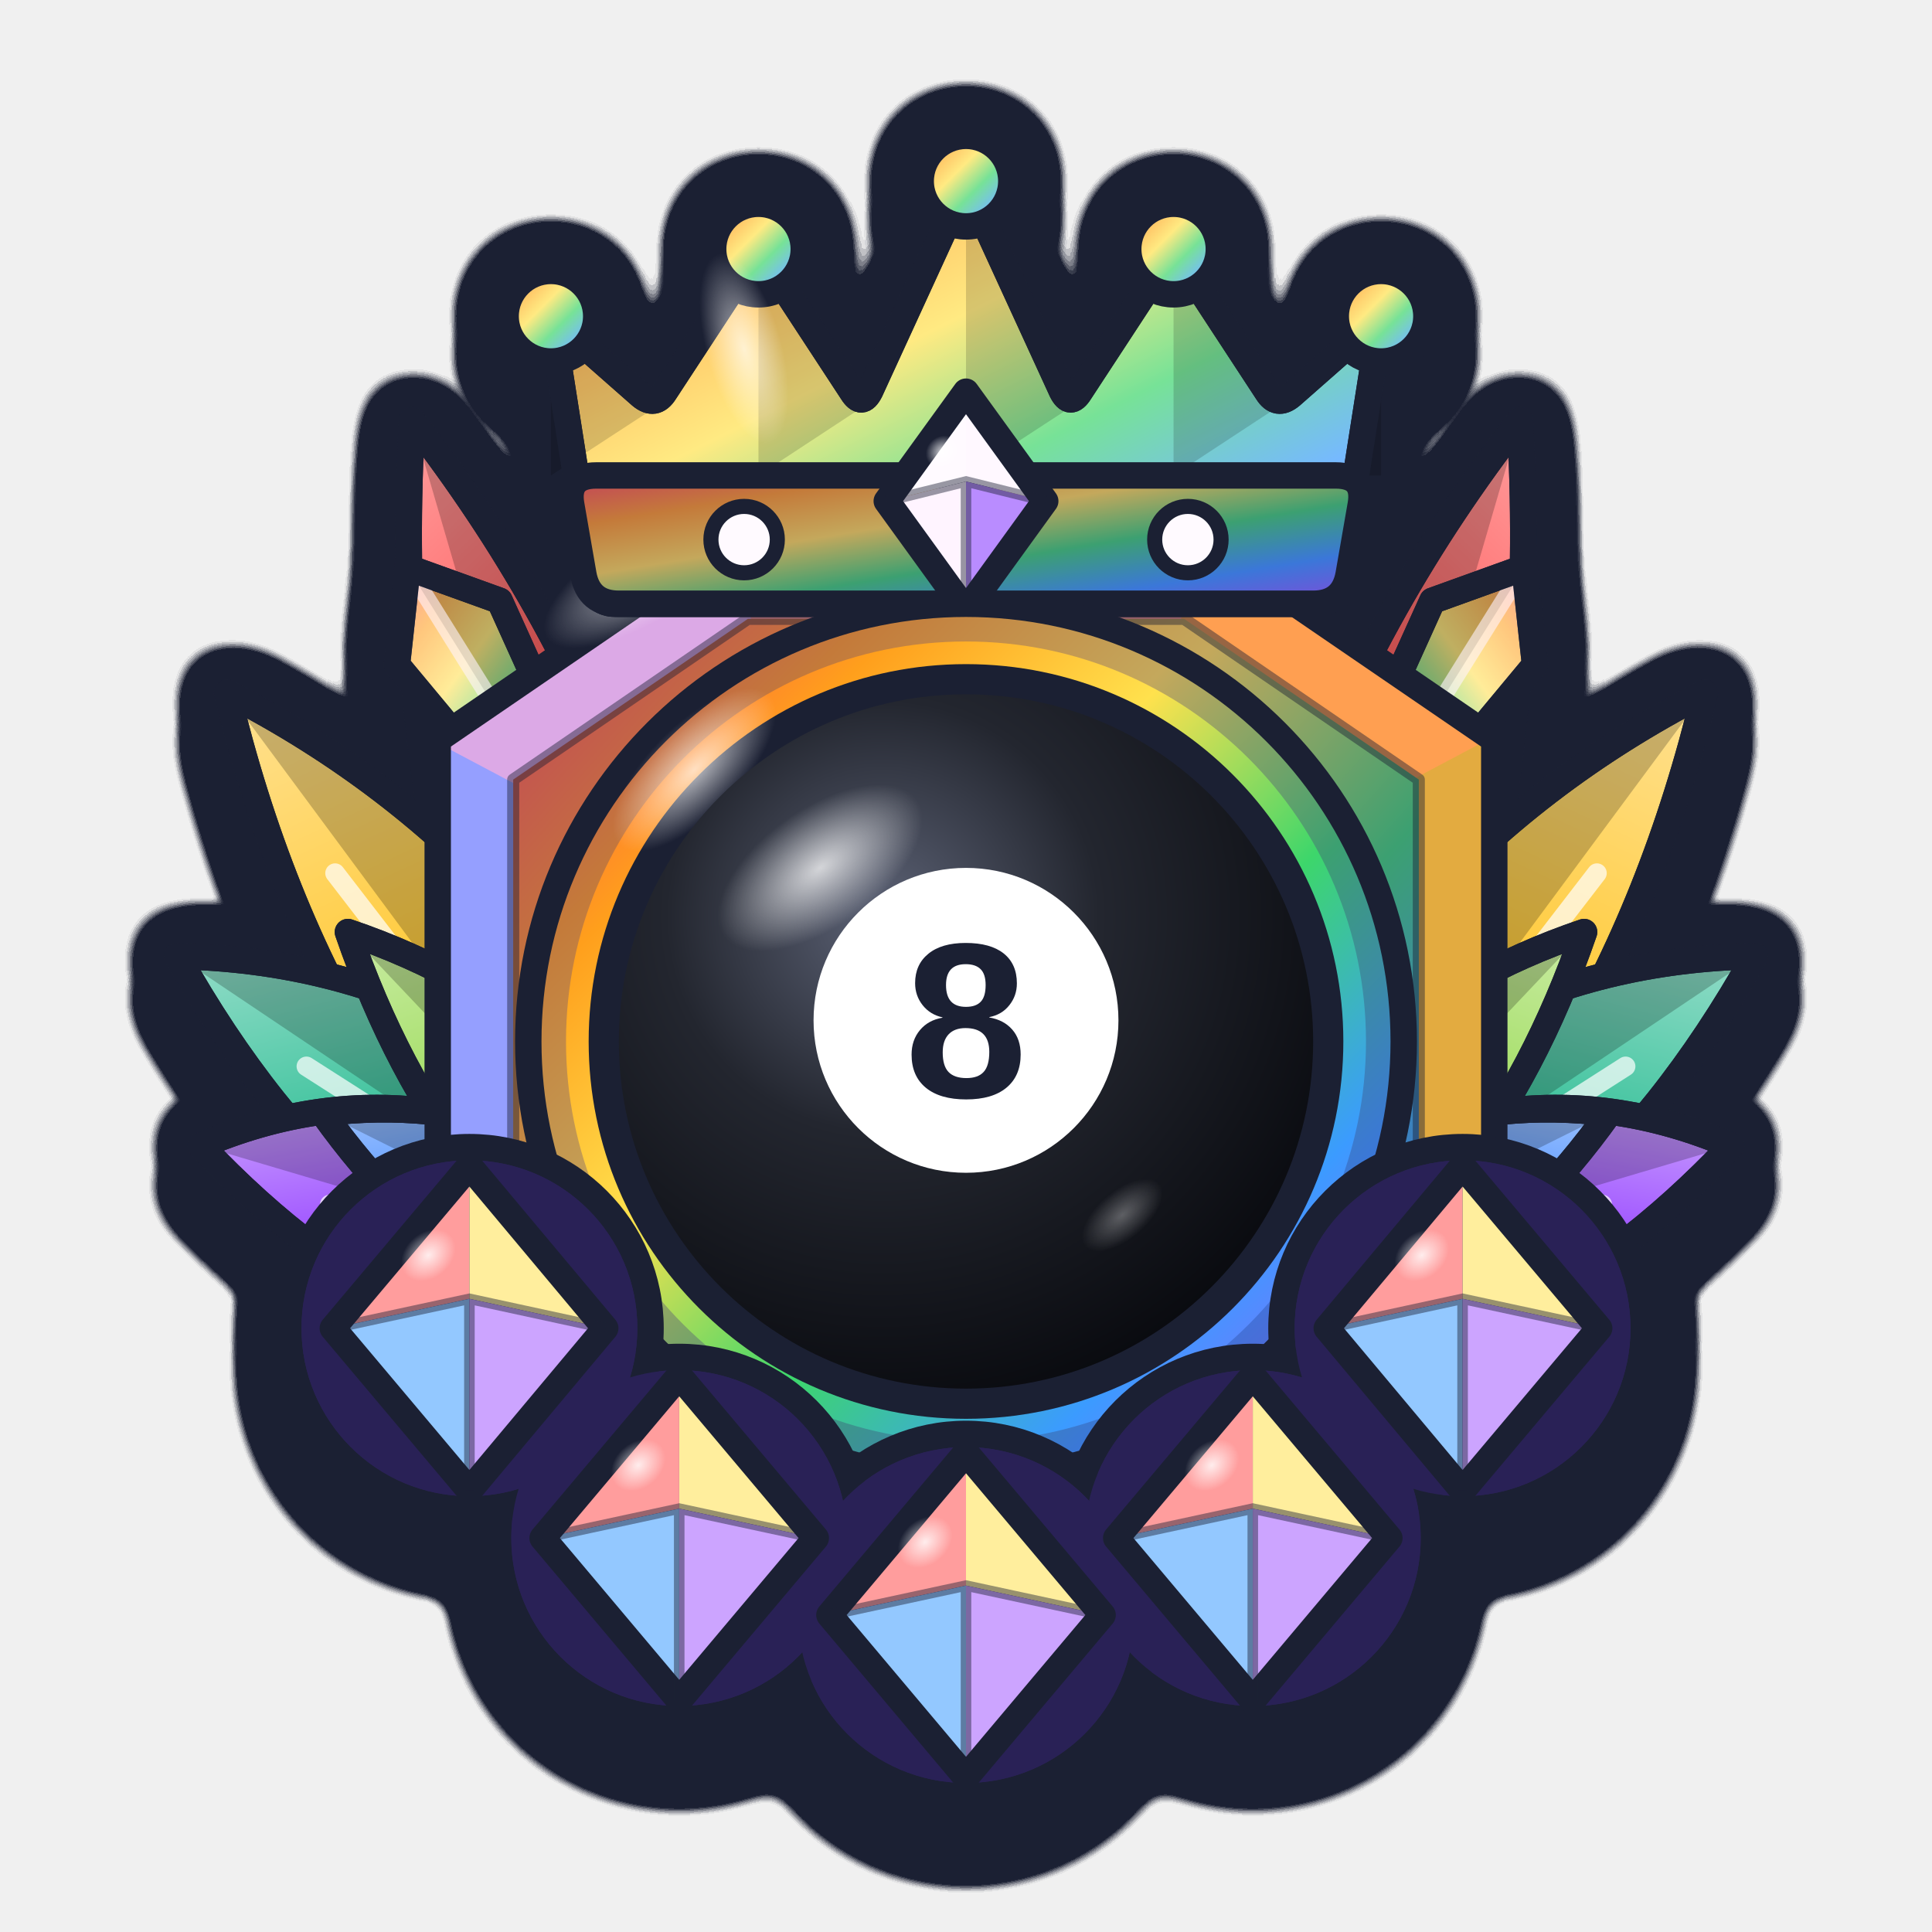
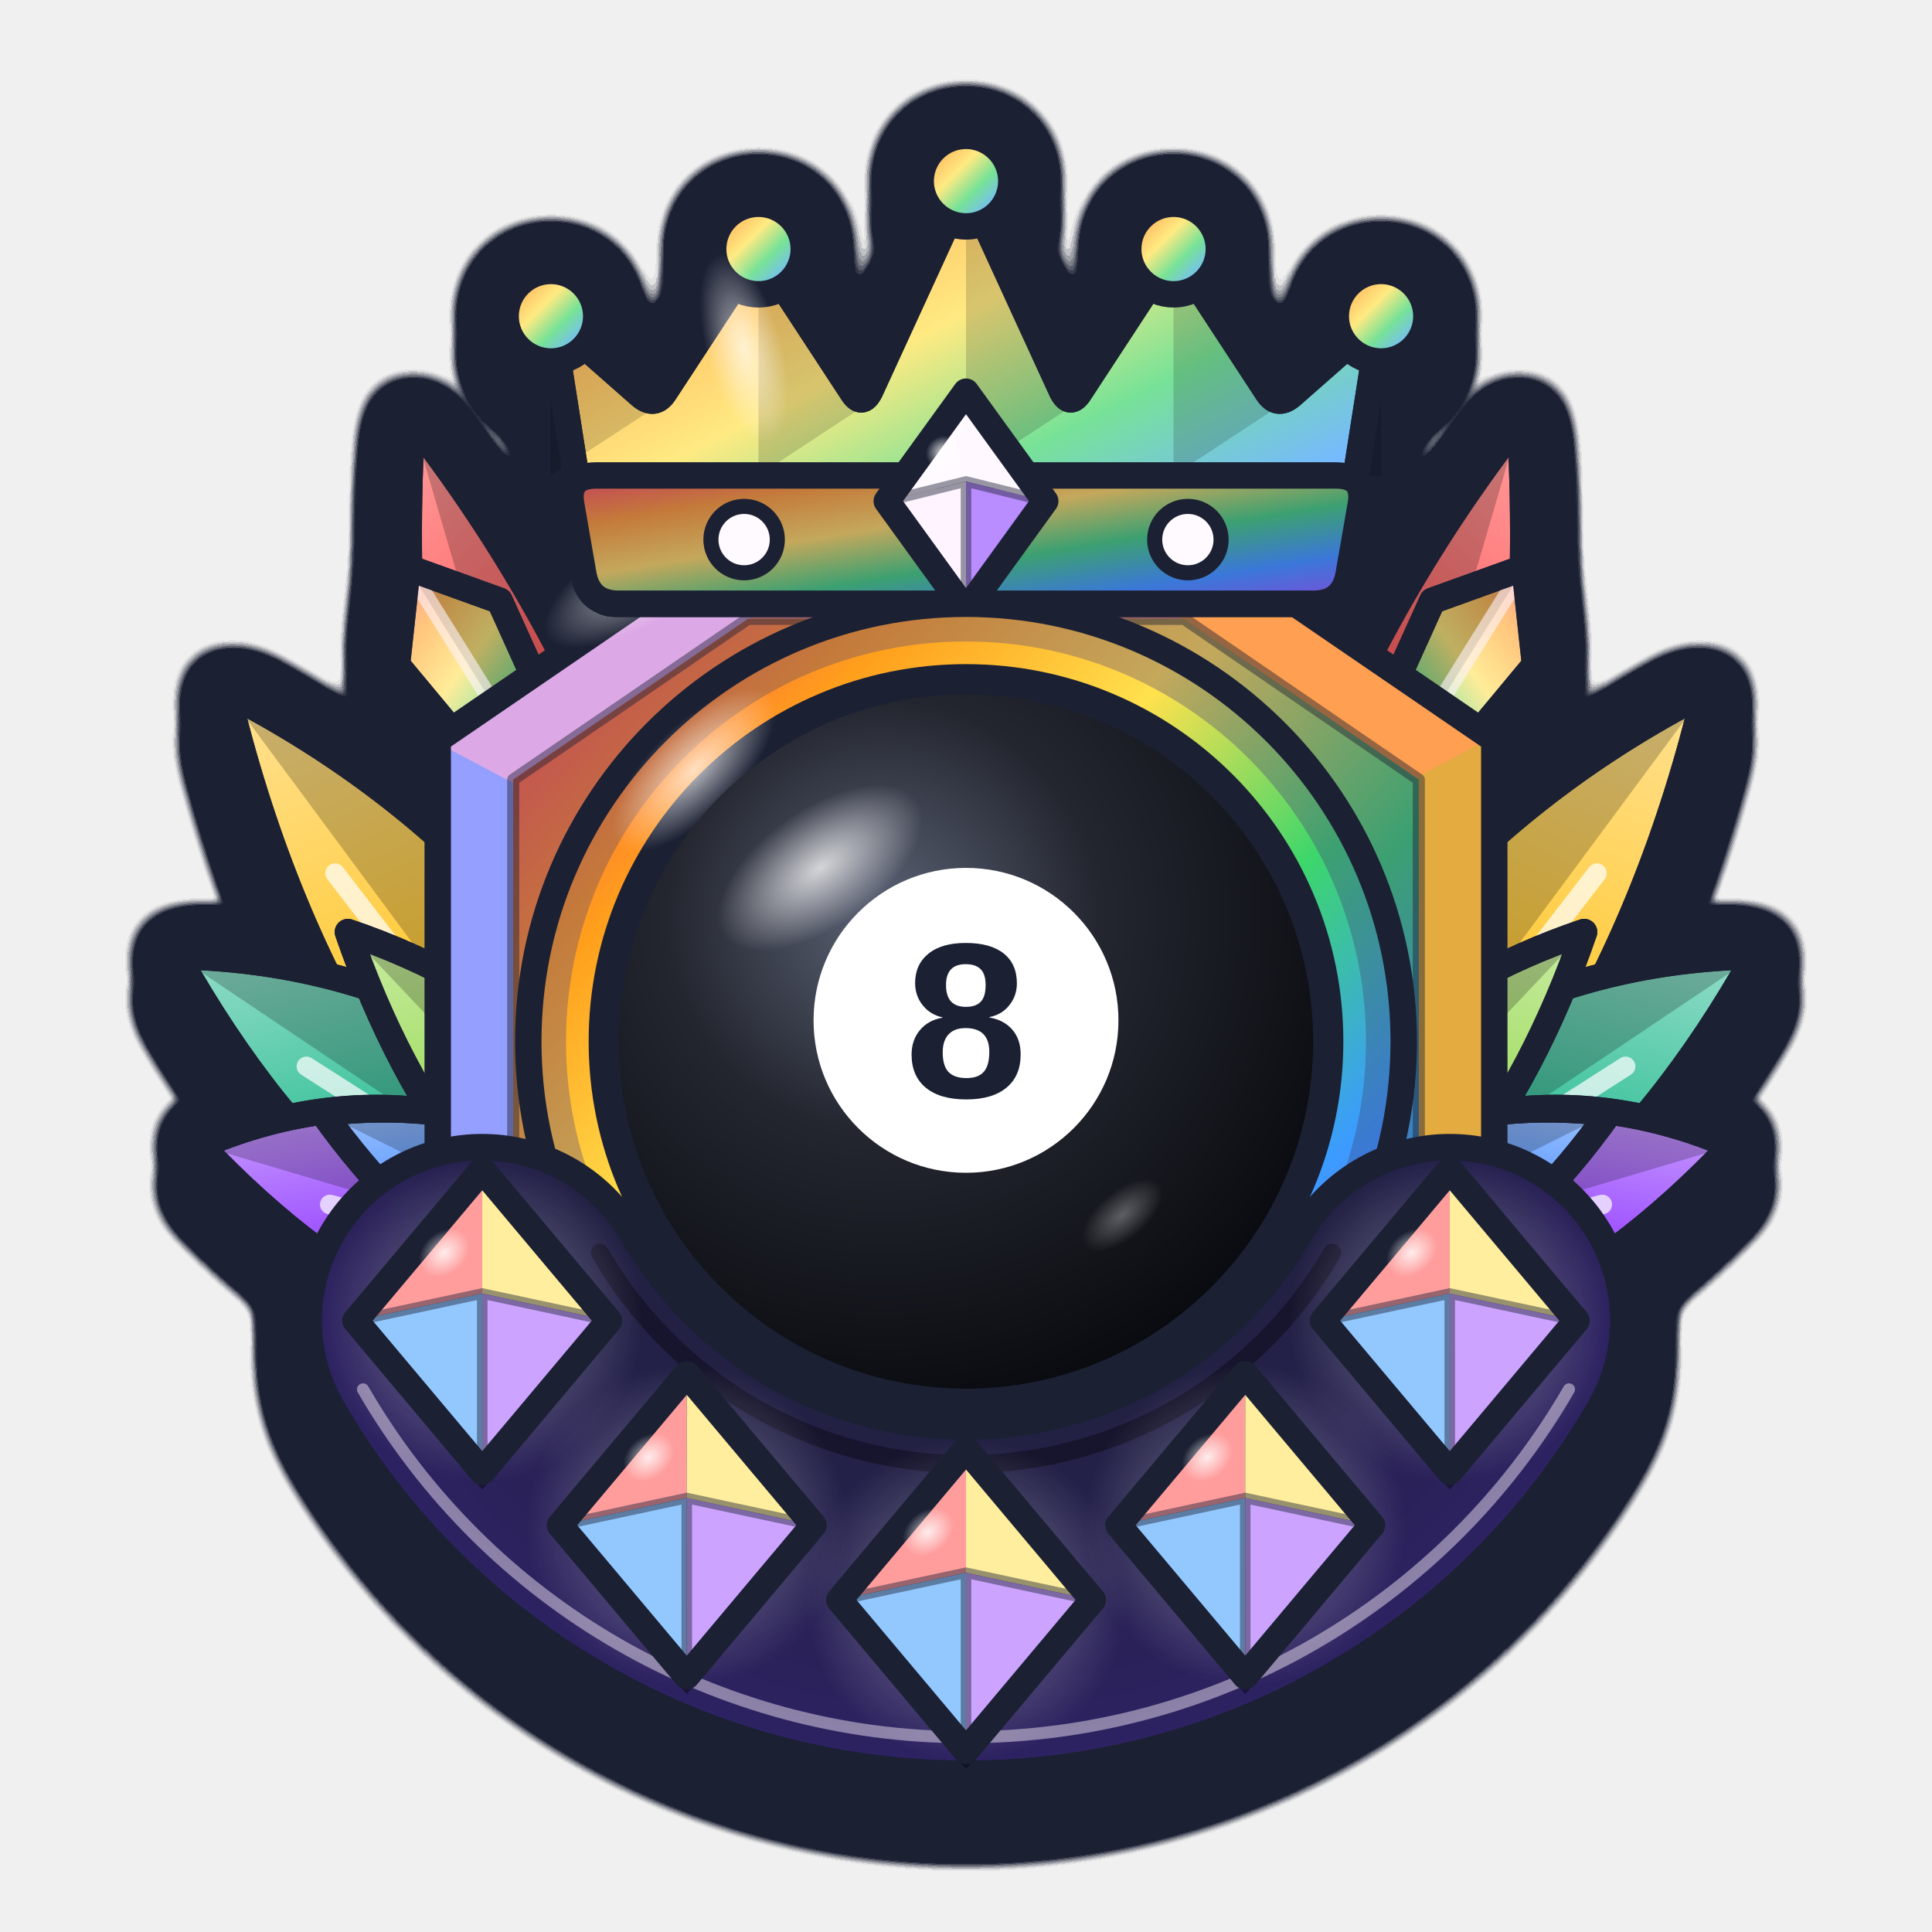
<svg xmlns="http://www.w3.org/2000/svg" width="512" height="512" viewBox="0 0 256 256">
  <defs>
    <linearGradient id="blue" x1="0" y1="0" x2="0.35" y2="1">
      <stop offset="0" stop-color="#9ED3FF" />
      <stop offset="0.45" stop-color="#3B9BFF" />
      <stop offset="1" stop-color="#1F6BD0" />
    </linearGradient>
    <linearGradient id="green" x1="0" y1="0" x2="0.35" y2="1">
      <stop offset="0" stop-color="#A8F5BE" />
      <stop offset="0.45" stop-color="#3DD66B" />
      <stop offset="1" stop-color="#1E9E47" />
    </linearGradient>
    <linearGradient id="red" x1="0" y1="0" x2="0.35" y2="1">
      <stop offset="0" stop-color="#FFA3A3" />
      <stop offset="0.45" stop-color="#FF4D4D" />
      <stop offset="1" stop-color="#C9283A" />
    </linearGradient>
    <linearGradient id="gold" x1="0" y1="0" x2="0.35" y2="1">
      <stop offset="0" stop-color="#FFF1A0" />
      <stop offset="0.45" stop-color="#FFC928" />
      <stop offset="1" stop-color="#DB8E00" />
    </linearGradient>
    <linearGradient id="wood" x1="0" y1="0" x2="0.35" y2="1">
      <stop offset="0" stop-color="#FFD9A0" />
      <stop offset="0.45" stop-color="#E7A35C" />
      <stop offset="1" stop-color="#A8622A" />
    </linearGradient>
    <linearGradient id="darkwood" x1="0" y1="0" x2="0.35" y2="1">
      <stop offset="0" stop-color="#C07A45" />
      <stop offset="0.45" stop-color="#8A4B22" />
      <stop offset="1" stop-color="#5E3014" />
    </linearGradient>
    <linearGradient id="white" x1="0" y1="0" x2="0.35" y2="1">
      <stop offset="0" stop-color="#FFFFFF" />
      <stop offset="0.45" stop-color="#F4F8FF" />
      <stop offset="1" stop-color="#C9D6EA" />
    </linearGradient>
    <linearGradient id="grey" x1="0" y1="0" x2="0.35" y2="1">
      <stop offset="0" stop-color="#E4E9F2" />
      <stop offset="0.45" stop-color="#AEB8C8" />
      <stop offset="1" stop-color="#7B869A" />
    </linearGradient>
    <linearGradient id="steel" x1="0" y1="0" x2="0.35" y2="1">
      <stop offset="0" stop-color="#D8E6F7" />
      <stop offset="0.45" stop-color="#9FB2CC" />
      <stop offset="1" stop-color="#6A7D98" />
    </linearGradient>
    <linearGradient id="cloth" x1="0" y1="0" x2="0.35" y2="1">
      <stop offset="0" stop-color="#6FE08E" />
      <stop offset="0.45" stop-color="#2FA24F" />
      <stop offset="1" stop-color="#1C7A37" />
    </linearGradient>
    <linearGradient id="sad" x1="0" y1="0" x2="0.35" y2="1">
      <stop offset="0" stop-color="#C4D4EE" />
      <stop offset="0.45" stop-color="#8EA3C7" />
      <stop offset="1" stop-color="#5E7299" />
    </linearGradient>
    <linearGradient id="purple" x1="0" y1="0" x2="0.35" y2="1">
      <stop offset="0" stop-color="#D7B8FF" />
      <stop offset="0.45" stop-color="#A259FF" />
      <stop offset="1" stop-color="#6E2FD0" />
    </linearGradient>
    <radialGradient id="shine" cx="0.5" cy="0.5" r="0.5">
      <stop offset="0" stop-color="#FFFFFF" stop-opacity="0.9" />
      <stop offset="1" stop-color="#FFFFFF" stop-opacity="0" />
    </radialGradient>
    <filter id="ink" x="-30%" y="-30%" width="160%" height="160%" color-interpolation-filters="sRGB">
      <feGaussianBlur in="SourceAlpha" stdDeviation="6.92" result="blur" />
      <feComponentTransfer in="blur" result="grown">
        <feFuncA type="linear" slope="7" intercept="-0.35" />
      </feComponentTransfer>
      <feOffset in="grown" dy="6" result="lip" />
      <feMerge result="both">
        <feMergeNode in="lip" />
        <feMergeNode in="grown" />
      </feMerge>
      <feFlood flood-color="#1B2033" />
      <feComposite in2="both" operator="in" result="outline" />
      <feMerge>
        <feMergeNode in="outline" />
        <feMergeNode in="SourceGraphic" />
      </feMerge>
    </filter>
  </defs>
  <defs>
    <filter id="badgeInk" x="-20%" y="-20%" width="140%" height="140%" color-interpolation-filters="sRGB">
      <feGaussianBlur in="SourceAlpha" stdDeviation="3.2" result="blur" />
      <feComponentTransfer in="blur" result="grown">
        <feFuncA type="linear" slope="40" intercept="-0.716" />
      </feComponentTransfer>
      <feOffset in="grown" dy="5" result="lip" />
      <feMerge result="both">
        <feMergeNode in="lip" />
        <feMergeNode in="grown" />
      </feMerge>
      <feFlood flood-color="#1B2033" />
      <feComposite in2="both" operator="in" result="outline" />
      <feMerge>
        <feMergeNode in="outline" />
        <feMergeNode in="SourceGraphic" />
      </feMerge>
    </filter>
  </defs>
  <defs>
    <linearGradient id="m" x1="0" y1="0" x2="1" y2="1">
      <stop offset="0.00" stop-color="#FF4D4D" />
      <stop offset="0.20" stop-color="#FF9F1C" />
      <stop offset="0.40" stop-color="#FFE14D" />
      <stop offset="0.60" stop-color="#3DD66B" />
      <stop offset="0.80" stop-color="#3B9BFF" />
      <stop offset="1.00" stop-color="#A259FF" />
    </linearGradient>
    <linearGradient id="r" x1="0" y1="0" x2="1" y2="1">
      <stop offset="0.00" stop-color="#C4405C" />
      <stop offset="0.20" stop-color="#C47A3A" />
      <stop offset="0.40" stop-color="#C4A85C" />
      <stop offset="0.60" stop-color="#3CA071" />
      <stop offset="0.80" stop-color="#3B77D9" />
      <stop offset="1.00" stop-color="#8349D9" />
    </linearGradient>
    <linearGradient id="w" x1="0" y1="0" x2="1" y2="1">
      <stop offset="0.00" stop-color="#EB4952" />
      <stop offset="0.20" stop-color="#EB9326" />
      <stop offset="0.40" stop-color="#EBCE52" />
      <stop offset="0.60" stop-color="#3DC46D" />
      <stop offset="0.80" stop-color="#3B8FF2" />
      <stop offset="1.00" stop-color="#9854F2" />
    </linearGradient>
    <linearGradient id="c" x1="0" y1="0" x2="1" y2="1">
      <stop offset="0.00" stop-color="#FF8282" />
      <stop offset="0.20" stop-color="#FFBC60" />
      <stop offset="0.40" stop-color="#FFEA82" />
      <stop offset="0.60" stop-color="#77E297" />
      <stop offset="0.80" stop-color="#76B9FF" />
      <stop offset="1.00" stop-color="#BE8BFF" />
    </linearGradient>
    <linearGradient id="h0" x1="0" y1="0" x2="0.35" y2="1">
      <stop offset="0.00" stop-color="#FF9D9D" />
      <stop offset="0.50" stop-color="#FF4D4D" />
      <stop offset="1.00" stop-color="#BA3E5F" />
    </linearGradient>
    <linearGradient id="h1" x1="0" y1="0" x2="0.35" y2="1">
      <stop offset="0.00" stop-color="#FFC287" />
      <stop offset="0.50" stop-color="#FF9124" />
      <stop offset="1.00" stop-color="#BA6A44" />
    </linearGradient>
    <linearGradient id="h2" x1="0" y1="0" x2="0.35" y2="1">
      <stop offset="0.00" stop-color="#FFE294" />
      <stop offset="0.50" stop-color="#FFCB3D" />
      <stop offset="1.00" stop-color="#BA9054" />
    </linearGradient>
    <linearGradient id="h3" x1="0" y1="0" x2="0.35" y2="1">
      <stop offset="0.00" stop-color="#CAECA5" />
      <stop offset="0.50" stop-color="#9EDC5C" />
      <stop offset="1.00" stop-color="#7B9B69" />
    </linearGradient>
    <linearGradient id="h4" x1="0" y1="0" x2="0.35" y2="1">
      <stop offset="0.00" stop-color="#94DDC9" />
      <stop offset="0.50" stop-color="#3CC29C" />
      <stop offset="1.00" stop-color="#3B8A92" />
    </linearGradient>
    <linearGradient id="h5" x1="0" y1="0" x2="0.35" y2="1">
      <stop offset="0.00" stop-color="#9DC2FF" />
      <stop offset="0.50" stop-color="#4C90FF" />
      <stop offset="1.00" stop-color="#466AD3" />
    </linearGradient>
    <linearGradient id="h6" x1="0" y1="0" x2="0.35" y2="1">
      <stop offset="0.00" stop-color="#CCA4FF" />
      <stop offset="0.50" stop-color="#A259FF" />
      <stop offset="1.00" stop-color="#7E46D3" />
    </linearGradient>
    <linearGradient id="s" x1="0" y1="0" x2="0.2" y2="1">
      <stop offset="0.00" stop-color="#FFFFFF" />
      <stop offset="0.50" stop-color="#FFF8FF" />
      <stop offset="1.00" stop-color="#EAD5FF" />
    </linearGradient>
    <linearGradient id="g" x1="0" y1="0" x2="0.35" y2="1">
      <stop offset="0.00" stop-color="#FFF3A6" />
      <stop offset="0.50" stop-color="#FFC928" />
      <stop offset="1.00" stop-color="#C97F00" />
    </linearGradient>
    <linearGradient id="gr" x1="0" y1="0" x2="0.35" y2="1">
      <stop offset="0.00" stop-color="#E7A816" />
      <stop offset="0.60" stop-color="#FFC928" />
      <stop offset="1.00" stop-color="#FFE274" />
    </linearGradient>
    <radialGradient id="ball" cx="0.38" cy="0.32" r="0.78">
      <stop offset="0" stop-color="#5C6275" />
      <stop offset="0.4" stop-color="#23262F" />
      <stop offset="1" stop-color="#06070B" />
    </radialGradient>
  </defs>
  <g filter="url(#badgeInk)">
    <path d="M79.8 173.7 Q50.8 122.0 54.6 55.7 Q91.9 103.7 96.2 166.3 Z" fill="url(#h0)" stroke="#1B2033" stroke-width="3.5" stroke-linejoin="round" />
    <path d="M88.0 170.0 L96.2 166.3 Q91.9 103.7 54.6 55.7 Z" fill="#000000" opacity="0.22" />
    <path d="M82.5 156.9 L61.5 88.8" fill="none" stroke="#FFFFFF" stroke-width="2.6" stroke-linecap="round" stroke-linejoin="round" opacity="0.7" />
    <path d="M79.8 173.7 Q50.8 122.0 54.6 55.7 Q91.9 103.7 96.2 166.3 Z" fill="none" stroke="#1B2033" stroke-width="3.5" stroke-linejoin="round" />
    <path d="M81.7 176.5 Q43.4 147.1 30.1 91.8 Q74.7 114.7 94.3 163.5 Z" fill="url(#h2)" stroke="#1B2033" stroke-width="3.5" stroke-linejoin="round" />
    <path d="M88.0 170.0 L94.3 163.5 Q74.7 114.7 30.1 91.8 Z" fill="#000000" opacity="0.22" />
    <path d="M79.9 161.8 L44.4 115.7" fill="none" stroke="#FFFFFF" stroke-width="2.6" stroke-linecap="round" stroke-linejoin="round" opacity="0.7" />
    <path d="M81.7 176.5 Q43.4 147.1 30.1 91.8 Q74.7 114.7 94.3 163.5 Z" fill="none" stroke="#1B2033" stroke-width="3.5" stroke-linejoin="round" />
    <path d="M84.6 178.3 Q47.3 169.2 23.5 126.7 Q64.2 127.5 91.4 161.7 Z" fill="url(#h4)" stroke="#1B2033" stroke-width="3.5" stroke-linejoin="round" />
    <path d="M88.0 170.0 L91.4 161.7 Q64.2 127.5 23.5 126.7 Z" fill="#000000" opacity="0.22" />
    <path d="M79.7 166.3 L40.6 141.3" fill="none" stroke="#FFFFFF" stroke-width="2.6" stroke-linecap="round" stroke-linejoin="round" opacity="0.7" />
    <path d="M84.6 178.3 Q47.3 169.2 23.5 126.7 Q64.2 127.5 91.4 161.7 Z" fill="none" stroke="#1B2033" stroke-width="3.5" stroke-linejoin="round" />
    <path d="M87.7 179.0 Q56.5 183.4 26.6 151.8 Q58.1 138.4 88.3 161.0 Z" fill="url(#h6)" stroke="#1B2033" stroke-width="3.5" stroke-linejoin="round" />
    <path d="M88.0 170.0 L88.3 161.0 Q58.1 138.4 26.6 151.8 Z" fill="#000000" opacity="0.22" />
    <path d="M80.6 169.4 L43.7 159.6" fill="none" stroke="#FFFFFF" stroke-width="2.6" stroke-linecap="round" stroke-linejoin="round" opacity="0.7" />
    <path d="M87.7 179.0 Q56.5 183.4 26.6 151.8 Q58.1 138.4 88.3 161.0 Z" fill="none" stroke="#1B2033" stroke-width="3.5" stroke-linejoin="round" />
    <path d="M86.3 175.3 Q64.0 146.6 64.7 104.6 Q92.6 130.1 97.7 168.7 Z" fill="url(#h1)" stroke="#1B2033" stroke-width="3.5" stroke-linejoin="round" />
    <path d="M92.0 172.0 L97.7 168.7 Q92.6 130.1 64.7 104.6 Z" fill="#000000" opacity="0.22" />
    <path d="M87.9 164.4 L70.8 124.4" fill="none" stroke="#FFFFFF" stroke-width="2.6" stroke-linecap="round" stroke-linejoin="round" opacity="0.7" />
    <path d="M86.3 175.3 Q64.0 146.6 64.7 104.6 Q92.6 130.1 97.7 168.7 Z" fill="none" stroke="#1B2033" stroke-width="3.5" stroke-linejoin="round" />
    <path d="M87.9 177.2 Q58.9 160.7 46.1 123.5 Q79.2 134.7 96.1 166.8 Z" fill="url(#h3)" stroke="#1B2033" stroke-width="3.5" stroke-linejoin="round" />
    <path d="M92.0 172.0 L96.1 166.8 Q79.2 134.7 46.1 123.5 Z" fill="#000000" opacity="0.22" />
    <path d="M85.9 167.0 L57.9 138.4" fill="none" stroke="#FFFFFF" stroke-width="2.6" stroke-linecap="round" stroke-linejoin="round" opacity="0.7" />
    <path d="M87.9 177.2 Q58.9 160.7 46.1 123.5 Q79.2 134.7 96.1 166.8 Z" fill="none" stroke="#1B2033" stroke-width="3.5" stroke-linejoin="round" />
    <path d="M90.2 178.3 Q62.9 175.6 42.8 147.5 Q72.0 143.9 93.8 165.7 Z" fill="url(#h5)" stroke="#1B2033" stroke-width="3.5" stroke-linejoin="round" />
    <path d="M92.0 172.0 L93.8 165.7 Q72.0 143.9 42.8 147.5 Z" fill="#000000" opacity="0.22" />
    <path d="M85.8 170.0 L56.1 156.0" fill="none" stroke="#FFFFFF" stroke-width="2.6" stroke-linecap="round" stroke-linejoin="round" opacity="0.7" />
    <path d="M90.2 178.3 Q62.9 175.6 42.8 147.5 Q72.0 143.9 93.8 165.7 Z" fill="none" stroke="#1B2033" stroke-width="3.5" stroke-linejoin="round" />
    <path d="M67.9 106.5 L52.6 88.1 L54.0 75.2 L66.2 79.6 L76.1 101.5 Z" fill="url(#c)" stroke="#1B2033" stroke-width="3.5" stroke-linejoin="round" />
    <path d="M72.0 104.0 L76.1 101.5 L66.2 79.6 L54.0 75.2 Z" fill="#000000" opacity="0.25" />
    <path d="M72.0 104.0 L67.9 106.5 L52.6 88.1 L54.0 75.2 Z" fill="#FFF4FF" opacity="0.18" />
    <path d="M70.6 101.7 L55.8 78.0" fill="none" stroke="#FFF4FF" stroke-width="2.2" stroke-linecap="round" stroke-linejoin="round" opacity="0.6" />
    <path d="M67.9 106.5 L52.6 88.1 L54.0 75.2 L66.2 79.6 L76.1 101.5 Z" fill="none" stroke="#1B2033" stroke-width="3.5" stroke-linejoin="round" />
    <g transform="matrix(-1 0 0 1 256 0)">
      <path d="M79.8 173.7 Q50.8 122.0 54.6 55.7 Q91.9 103.7 96.2 166.3 Z" fill="url(#h0)" stroke="#1B2033" stroke-width="3.5" stroke-linejoin="round" />
      <path d="M88.0 170.0 L96.2 166.3 Q91.9 103.7 54.6 55.7 Z" fill="#000000" opacity="0.22" />
      <path d="M82.5 156.9 L61.5 88.8" fill="none" stroke="#FFFFFF" stroke-width="2.6" stroke-linecap="round" stroke-linejoin="round" opacity="0.7" />
      <path d="M79.8 173.7 Q50.8 122.0 54.6 55.7 Q91.9 103.7 96.2 166.3 Z" fill="none" stroke="#1B2033" stroke-width="3.5" stroke-linejoin="round" />
      <path d="M81.7 176.5 Q43.4 147.1 30.1 91.8 Q74.7 114.7 94.3 163.5 Z" fill="url(#h2)" stroke="#1B2033" stroke-width="3.5" stroke-linejoin="round" />
      <path d="M88.0 170.0 L94.3 163.5 Q74.7 114.7 30.1 91.8 Z" fill="#000000" opacity="0.22" />
      <path d="M79.9 161.8 L44.4 115.7" fill="none" stroke="#FFFFFF" stroke-width="2.6" stroke-linecap="round" stroke-linejoin="round" opacity="0.7" />
      <path d="M81.7 176.5 Q43.4 147.1 30.1 91.8 Q74.7 114.7 94.3 163.5 Z" fill="none" stroke="#1B2033" stroke-width="3.5" stroke-linejoin="round" />
      <path d="M84.6 178.3 Q47.3 169.2 23.5 126.7 Q64.2 127.5 91.4 161.7 Z" fill="url(#h4)" stroke="#1B2033" stroke-width="3.5" stroke-linejoin="round" />
      <path d="M88.0 170.0 L91.4 161.7 Q64.2 127.5 23.5 126.7 Z" fill="#000000" opacity="0.22" />
      <path d="M79.7 166.3 L40.6 141.3" fill="none" stroke="#FFFFFF" stroke-width="2.6" stroke-linecap="round" stroke-linejoin="round" opacity="0.7" />
      <path d="M84.6 178.3 Q47.3 169.2 23.5 126.7 Q64.2 127.5 91.4 161.7 Z" fill="none" stroke="#1B2033" stroke-width="3.5" stroke-linejoin="round" />
      <path d="M87.7 179.0 Q56.5 183.4 26.6 151.8 Q58.1 138.4 88.3 161.0 Z" fill="url(#h6)" stroke="#1B2033" stroke-width="3.5" stroke-linejoin="round" />
      <path d="M88.0 170.0 L88.3 161.0 Q58.1 138.4 26.6 151.8 Z" fill="#000000" opacity="0.22" />
      <path d="M80.6 169.4 L43.7 159.6" fill="none" stroke="#FFFFFF" stroke-width="2.6" stroke-linecap="round" stroke-linejoin="round" opacity="0.7" />
      <path d="M87.7 179.0 Q56.5 183.4 26.6 151.8 Q58.1 138.4 88.3 161.0 Z" fill="none" stroke="#1B2033" stroke-width="3.5" stroke-linejoin="round" />
      <path d="M86.3 175.3 Q64.0 146.6 64.7 104.6 Q92.6 130.1 97.7 168.7 Z" fill="url(#h1)" stroke="#1B2033" stroke-width="3.5" stroke-linejoin="round" />
      <path d="M92.0 172.0 L97.7 168.7 Q92.6 130.1 64.7 104.6 Z" fill="#000000" opacity="0.22" />
      <path d="M87.9 164.4 L70.8 124.4" fill="none" stroke="#FFFFFF" stroke-width="2.6" stroke-linecap="round" stroke-linejoin="round" opacity="0.7" />
      <path d="M86.3 175.3 Q64.0 146.6 64.7 104.6 Q92.6 130.1 97.7 168.7 Z" fill="none" stroke="#1B2033" stroke-width="3.5" stroke-linejoin="round" />
      <path d="M87.9 177.2 Q58.9 160.7 46.1 123.5 Q79.2 134.7 96.1 166.8 Z" fill="url(#h3)" stroke="#1B2033" stroke-width="3.5" stroke-linejoin="round" />
      <path d="M92.0 172.0 L96.1 166.8 Q79.2 134.7 46.1 123.5 Z" fill="#000000" opacity="0.22" />
      <path d="M85.9 167.0 L57.9 138.4" fill="none" stroke="#FFFFFF" stroke-width="2.6" stroke-linecap="round" stroke-linejoin="round" opacity="0.7" />
      <path d="M87.9 177.2 Q58.9 160.7 46.1 123.5 Q79.2 134.7 96.1 166.8 Z" fill="none" stroke="#1B2033" stroke-width="3.5" stroke-linejoin="round" />
      <path d="M90.2 178.3 Q62.9 175.6 42.8 147.5 Q72.0 143.9 93.8 165.7 Z" fill="url(#h5)" stroke="#1B2033" stroke-width="3.5" stroke-linejoin="round" />
      <path d="M92.0 172.0 L93.8 165.7 Q72.0 143.9 42.8 147.5 Z" fill="#000000" opacity="0.22" />
      <path d="M85.8 170.0 L56.1 156.0" fill="none" stroke="#FFFFFF" stroke-width="2.6" stroke-linecap="round" stroke-linejoin="round" opacity="0.7" />
      <path d="M90.2 178.3 Q62.9 175.6 42.8 147.5 Q72.0 143.9 93.8 165.7 Z" fill="none" stroke="#1B2033" stroke-width="3.5" stroke-linejoin="round" />
      <path d="M67.9 106.5 L52.6 88.1 L54.0 75.2 L66.2 79.6 L76.1 101.5 Z" fill="url(#c)" stroke="#1B2033" stroke-width="3.5" stroke-linejoin="round" />
      <path d="M72.0 104.0 L76.1 101.5 L66.2 79.6 L54.0 75.2 Z" fill="#000000" opacity="0.25" />
      <path d="M72.0 104.0 L67.9 106.5 L52.6 88.1 L54.0 75.2 Z" fill="#FFF4FF" opacity="0.18" />
      <path d="M70.6 101.7 L55.8 78.0" fill="none" stroke="#FFF4FF" stroke-width="2.2" stroke-linecap="round" stroke-linejoin="round" opacity="0.6" />
      <path d="M67.9 106.5 L52.6 88.1 L54.0 75.2 L66.2 79.6 L76.1 101.5 Z" fill="none" stroke="#1B2033" stroke-width="3.5" stroke-linejoin="round" />
    </g>
    <path d="M96.0 72.0 L160.0 72.0 L156.9 82.0 L99.1 82.0 Z" fill="#FF9696" stroke="#FF9696" stroke-width="0.8" />
    <path d="M160.0 72.0 L198.0 98.0 L188.0 103.3 L156.9 82.0 Z" fill="#FF9F51" stroke="#FF9F51" stroke-width="0.8" />
    <path d="M198.0 98.0 L198.0 180.0 L188.0 174.7 L188.0 103.3 Z" fill="#E3AB40" stroke="#E3AB40" stroke-width="0.8" />
    <path d="M198.0 180.0 L128.0 228.0 L128.0 215.9 L188.0 174.7 Z" fill="#7FAC66" stroke="#7FAC66" stroke-width="0.8" />
    <path d="M128.0 228.0 L58.0 180.0 L68.0 174.7 L128.0 215.9 Z" fill="#3CACAC" stroke="#3CACAC" stroke-width="0.8" />
    <path d="M58.0 180.0 L58.0 98.0 L68.0 103.3 L68.0 174.7 Z" fill="#959FFF" stroke="#959FFF" stroke-width="0.8" />
    <path d="M58.0 98.0 L96.0 72.0 L99.1 82.0 L68.0 103.3 Z" fill="#DCA9E6" stroke="#DCA9E6" stroke-width="0.8" />
    <path d="M99.1 82.0 L156.9 82.0 L188.0 103.3 L188.0 174.7 L128.0 215.9 L68.0 174.7 L68.0 103.3 Z" fill="url(#r)" />
    <path d="M99.1 82.0 L156.9 82.0 L188.0 103.3 L188.0 174.7 L128.0 215.9 L68.0 174.7 L68.0 103.3 Z" fill="none" stroke="#1B2033" stroke-width="1.6" stroke-opacity="0.45" stroke-linejoin="round" />
    <path d="M96.0 72.0 L160.0 72.0 L198.0 98.0 L198.0 180.0 L128.0 228.0 L58.0 180.0 L58.0 98.0 Z" fill="none" stroke="#1B2033" stroke-width="3.5" stroke-linejoin="round" />
    <ellipse cx="86" cy="76" rx="16" ry="6" fill="url(#shine)" opacity="0.75" transform="rotate(-32 86 76)" />
    <path d="M81.5 80.0 Q79.0 80.0 78.6 77.5 L73.4 44.4 Q73.0 41.9 74.9 43.6 L84.9 52.4 Q86.8 54.0 88.1 51.9 L99.1 35.1 Q100.5 33.0 101.9 35.1 L112.9 51.9 Q114.2 54.0 115.3 51.8 L127.0 26.3 Q128.0 24.0 129.0 26.3 L140.7 51.8 Q141.8 54.0 143.1 51.9 L154.1 35.1 Q155.5 33.0 156.9 35.1 L167.9 51.9 Q169.2 54.0 171.1 52.4 L181.1 43.6 Q183.0 41.9 182.6 44.4 L177.4 77.5 Q177.0 80.0 174.5 80.0 Z" fill="url(#c)" stroke="#1B2033" stroke-width="3.5" stroke-linejoin="round" />
    <path d="M73.0 41.9 L73.0 63.0 L86.8 54.0 Z" fill="#000000" opacity="0.16" />
    <path d="M100.5 33.0 L100.5 63.0 L114.2 54.0 Z" fill="#000000" opacity="0.16" />
    <path d="M128.0 24.0 L128.0 63.0 L141.8 54.0 Z" fill="#000000" opacity="0.16" />
    <path d="M155.5 33.0 L155.5 63.0 L169.2 54.0 Z" fill="#000000" opacity="0.16" />
    <path d="M183.0 41.9 L183.0 63.0 L180.0 63.0 Z" fill="#000000" opacity="0.16" />
    <path d="M81.5 80.0 Q79.0 80.0 78.6 77.5 L73.4 44.4 Q73.0 41.9 74.9 43.6 L84.9 52.4 Q86.8 54.0 88.1 51.9 L99.1 35.1 Q100.5 33.0 101.9 35.1 L112.9 51.9 Q114.2 54.0 115.3 51.8 L127.0 26.3 Q128.0 24.0 129.0 26.3 L140.7 51.8 Q141.8 54.0 143.1 51.9 L154.1 35.1 Q155.5 33.0 156.9 35.1 L167.9 51.9 Q169.2 54.0 171.1 52.4 L181.1 43.6 Q183.0 41.9 182.6 44.4 L177.4 77.5 Q177.0 80.0 174.5 80.0 Z" fill="none" stroke="#1B2033" stroke-width="3.5" stroke-linejoin="round" />
    <circle cx="73.0" cy="41.9" r="6" fill="url(#c)" stroke="#1B2033" stroke-width="3.5" />
    <circle cx="100.5" cy="33.0" r="6" fill="url(#c)" stroke="#1B2033" stroke-width="3.5" />
    <circle cx="128.0" cy="24.0" r="6" fill="url(#c)" stroke="#1B2033" stroke-width="3.5" />
    <circle cx="155.5" cy="33.0" r="6" fill="url(#c)" stroke="#1B2033" stroke-width="3.5" />
    <circle cx="183.0" cy="41.9" r="6" fill="url(#c)" stroke="#1B2033" stroke-width="3.5" />
    <path d="M75.7 66.9 Q75.0 63.0 79.0 63.0 L177.0 63.0 Q181.0 63.0 180.3 66.9 L178.7 76.1 Q178.0 80.0 174.0 80.0 L82.0 80.0 Q78.0 80.0 77.3 76.1 Z" fill="url(#r)" stroke="#1B2033" stroke-width="3.5" stroke-linejoin="round" />
    <ellipse cx="98.6" cy="46.2" rx="5" ry="13" fill="url(#shine)" opacity="0.75" transform="rotate(-15 98.6 46.2)" />
    <path d="M117.5 66.4 L128.0 51.9 L128.0 63.8 Z" fill="#FFFAFF" />
    <path d="M128.0 51.9 L138.5 66.4 L128.0 63.8 Z" fill="#FFF8FF" />
    <path d="M117.5 66.4 L128.0 63.8 L128.0 80.9 Z" fill="#FFF4FF" />
    <path d="M128.0 63.8 L138.5 66.4 L128.0 80.9 Z" fill="#B98CFF" />
    <path d="M128.0 51.9 L138.5 66.4 L128.0 80.9 L117.5 66.4 Z" fill="none" stroke="#1B2033" stroke-width="3.5" stroke-linejoin="round" />
    <path d="M117.5 66.4 L128.0 63.8 L138.5 66.4 M128.0 63.8 L128.0 80.9" fill="none" stroke="#1B2033" stroke-width="1.4" opacity="0.45" />
    <ellipse cx="124.859" cy="59.857" rx="2.303" ry="2.036" fill="url(#shine)" opacity="0.9" transform="rotate(-40 124.8594 59.857)" />
    <circle cx="98.6" cy="71.5" r="4.4" fill="#FFFAFF" stroke="#1B2033" stroke-width="2" />
    <circle cx="157.4" cy="71.5" r="4.4" fill="#FFFAFF" stroke="#1B2033" stroke-width="2" />
    <circle cx="128" cy="138" r="58" fill="url(#r)" stroke="#1B2033" stroke-width="3.5" />
    <circle cx="128" cy="138" r="53" fill="url(#m)" />
    <circle cx="128" cy="138" r="50" fill="#1B2033" />
    <ellipse cx="92" cy="102" rx="14" ry="6" fill="url(#shine)" opacity="0.8" transform="rotate(-45 92 102)" />
    <circle cx="128" cy="138" r="46" fill="url(#ball)" />
    <circle cx="128.0" cy="135.2" r="20.2" fill="#FFFFFF" />
    <text x="128.0" y="145.4" font-family="Arial Black, Arial, sans-serif" font-weight="900" font-size="29.3" text-anchor="middle" fill="#1B2033">8</text>
    <ellipse cx="108.68" cy="115.0" rx="15.64" ry="7.82" fill="url(#shine)" opacity="0.85" transform="rotate(-35 108.68 115.0)" />
    <ellipse cx="148.7" cy="161.0" rx="6.44" ry="3.22" fill="url(#shine)" opacity="0.35" transform="rotate(-40 148.7 161.0)" />
-     <circle cx="193.8" cy="176.0" r="24.0" fill="#292156" stroke="#1B2033" stroke-width="3.5" />
-     <circle cx="166.0" cy="203.8" r="24.0" fill="#292156" stroke="#1B2033" stroke-width="3.5" />
-     <circle cx="128.0" cy="214.0" r="24.0" fill="#292156" stroke="#1B2033" stroke-width="3.5" />
-     <circle cx="90.0" cy="203.8" r="24.0" fill="#292156" stroke="#1B2033" stroke-width="3.5" />
-     <circle cx="62.2" cy="176.0" r="24.0" fill="#292156" stroke="#1B2033" stroke-width="3.5" />
-     <circle cx="193.8" cy="176.0" r="22.25" fill="#292156" />
-     <circle cx="166.0" cy="203.8" r="22.25" fill="#292156" />
-     <circle cx="128.0" cy="214.0" r="22.25" fill="#292156" />
-     <circle cx="90.0" cy="203.8" r="22.25" fill="#292156" />
-     <circle cx="62.2" cy="176.0" r="22.25" fill="#292156" />
-     <path d="M175.8 176.0 L193.8 154.5 L193.8 172.1 Z" fill="#FF9D9D" />
-     <path d="M193.8 154.5 L211.9 176.0 L193.8 172.1 Z" fill="#FFEE9D" />
-     <path d="M175.8 176.0 L193.8 172.1 L193.8 197.5 Z" fill="#93C8FF" />
-     <path d="M193.8 172.1 L211.9 176.0 L193.8 197.5 Z" fill="#CCA4FF" />
-     <path d="M193.8 154.5 L211.9 176.0 L193.8 197.5 L175.8 176.0 Z" fill="none" stroke="#1B2033" stroke-width="3.5" stroke-linejoin="round" />
-     <path d="M175.8 176.0 L193.8 172.1 L211.9 176.0 M193.8 172.1 L193.8 197.5" fill="none" stroke="#1B2033" stroke-width="1.4" opacity="0.45" />
-     <ellipse cx="188.4" cy="166.325" rx="3.973" ry="3.01" fill="url(#shine)" opacity="0.9" transform="rotate(-40 188.3999 166.325)" />
-     <path d="M147.9 203.8 L166.0 182.3 L166.0 199.9 Z" fill="#FF9D9D" />
-     <path d="M166.0 182.3 L184.1 203.8 L166.0 199.9 Z" fill="#FFEE9D" />
-     <path d="M147.9 203.8 L166.0 199.9 L166.0 225.3 Z" fill="#93C8FF" />
-     <path d="M166.0 199.9 L184.1 203.8 L166.0 225.3 Z" fill="#CCA4FF" />
-     <path d="M166.0 182.3 L184.1 203.8 L166.0 225.3 L147.9 203.8 Z" fill="none" stroke="#1B2033" stroke-width="3.5" stroke-linejoin="round" />
-     <path d="M147.9 203.8 L166.0 199.9 L184.1 203.8 M166.0 199.9 L166.0 225.3" fill="none" stroke="#1B2033" stroke-width="1.4" opacity="0.45" />
-     <ellipse cx="160.582" cy="194.143" rx="3.973" ry="3.01" fill="url(#shine)" opacity="0.9" transform="rotate(-40 160.582 194.1429)" />
-     <path d="M109.9 214.0 L128.0 192.5 L128.0 210.1 Z" fill="#FF9D9D" />
-     <path d="M128.0 192.5 L146.1 214.0 L128.0 210.1 Z" fill="#FFEE9D" />
-     <path d="M109.9 214.0 L128.0 210.1 L128.0 235.5 Z" fill="#93C8FF" />
-     <path d="M128.0 210.1 L146.1 214.0 L128.0 235.5 Z" fill="#CCA4FF" />
-     <path d="M128.0 192.5 L146.1 214.0 L128.0 235.5 L109.9 214.0 Z" fill="none" stroke="#1B2033" stroke-width="3.5" stroke-linejoin="round" />
-     <path d="M109.9 214.0 L128.0 210.1 L146.1 214.0 M128.0 210.1 L128.0 235.5" fill="none" stroke="#1B2033" stroke-width="1.4" opacity="0.45" />
-     <ellipse cx="122.582" cy="204.325" rx="3.973" ry="3.01" fill="url(#shine)" opacity="0.9" transform="rotate(-40 122.582 204.325)" />
-     <path d="M71.9 203.8 L90.0 182.3 L90.0 199.9 Z" fill="#FF9D9D" />
-     <path d="M90.0 182.3 L108.1 203.8 L90.0 199.9 Z" fill="#FFEE9D" />
-     <path d="M71.9 203.8 L90.0 199.9 L90.0 225.3 Z" fill="#93C8FF" />
-     <path d="M90.0 199.9 L108.1 203.8 L90.0 225.3 Z" fill="#CCA4FF" />
-     <path d="M90.0 182.3 L108.1 203.8 L90.0 225.3 L71.9 203.8 Z" fill="none" stroke="#1B2033" stroke-width="3.5" stroke-linejoin="round" />
-     <path d="M71.9 203.8 L90.0 199.9 L108.1 203.8 M90.0 199.9 L90.0 225.3" fill="none" stroke="#1B2033" stroke-width="1.4" opacity="0.45" />
-     <ellipse cx="84.582" cy="194.143" rx="3.973" ry="3.01" fill="url(#shine)" opacity="0.9" transform="rotate(-40 84.582 194.1429)" />
-     <path d="M44.1 176.0 L62.2 154.5 L62.2 172.1 Z" fill="#FF9D9D" />
-     <path d="M62.2 154.5 L80.2 176.0 L62.2 172.1 Z" fill="#FFEE9D" />
-     <path d="M44.1 176.0 L62.2 172.1 L62.2 197.5 Z" fill="#93C8FF" />
-     <path d="M62.2 172.1 L80.2 176.0 L62.2 197.5 Z" fill="#CCA4FF" />
-     <path d="M62.2 154.5 L80.2 176.0 L62.2 197.5 L44.1 176.0 Z" fill="none" stroke="#1B2033" stroke-width="3.5" stroke-linejoin="round" />
-     <path d="M44.1 176.0 L62.2 172.1 L80.2 176.0 M62.2 172.1 L62.2 197.5" fill="none" stroke="#1B2033" stroke-width="1.4" opacity="0.45" />
-     <ellipse cx="56.764" cy="166.325" rx="3.973" ry="3.01" fill="url(#shine)" opacity="0.9" transform="rotate(-40 56.76407 166.325)" />
+     <defs>
+       <radialGradient id="tray" gradientUnits="userSpaceOnUse" cx="128" cy="138" r="97.0">
+         <stop offset="0.526" stop-color="#212142" />
+         <stop offset="0.763" stop-color="#272152" />
+         <stop offset="1" stop-color="#2E2263" />
+       </radialGradient>
+       <radialGradient id="glow">
+         <stop offset="0" stop-color="#FFFFFF" stop-opacity="0.5" />
+         <stop offset="1" stop-color="#FFFFFF" stop-opacity="0" />
+       </radialGradient>
+     </defs>
+     <path d="M192.1 175.0 A74 74 0 0 1 63.9 175.0" fill="none" stroke="#1B2033" stroke-width="49.5" stroke-linecap="round" />
+     <path d="M192.1 175.0 A74 74 0 0 1 63.9 175.0" fill="none" stroke="url(#tray)" stroke-width="42.5" stroke-linecap="round" />
+     <path d="M207.9 184.1 A92.3 92.3 0 0 1 48.1 184.1" fill="none" stroke="#FFF4FF" stroke-width="1.6" stroke-opacity="0.45" stroke-linecap="round" />
+     <path d="M176.5 166.0 A56.0 56.0 0 0 1 79.5 166.0" fill="none" stroke="#000000" stroke-width="2.4" stroke-opacity="0.35" stroke-linecap="round" />
+     <circle cx="192.1" cy="175.0" r="21.3" fill="url(#glow)" opacity="0.8" />
+     <path d="M192.1 157.4 L208.9 177.4 L192.1 197.4 L175.3 177.4 Z" fill="#000000" opacity="0.4" />
+     <path d="M175.3 175.0 L192.1 155.0 L192.1 171.4 Z" fill="#FF9D9D" />
+     <path d="M192.1 155.0 L208.9 175.0 L192.1 171.4 Z" fill="#FFEE9D" />
+     <path d="M175.3 175.0 L192.1 171.4 L192.1 195.0 Z" fill="#93C8FF" />
+     <path d="M192.1 171.4 L208.9 175.0 L192.1 195.0 Z" fill="#CCA4FF" />
+     <path d="M192.1 155.0 L208.9 175.0 L192.1 195.0 L175.3 175.0 Z" fill="none" stroke="#1B2033" stroke-width="3.5" stroke-linejoin="round" />
+     <path d="M175.3 175.0 L192.1 171.4 L208.9 175.0 M192.1 171.4 L192.1 195.0" fill="none" stroke="#1B2033" stroke-width="1.4" opacity="0.45" />
+     <ellipse cx="187.046" cy="166.0" rx="3.696" ry="2.8" fill="url(#shine)" opacity="0.9" transform="rotate(-40 187.0459 166.0)" />
+     <circle cx="165.0" cy="202.1" r="21.3" fill="url(#glow)" opacity="0.8" />
+     <path d="M165.0 184.5 L181.8 204.5 L165.0 224.5 L148.2 204.5 Z" fill="#000000" opacity="0.4" />
+     <path d="M148.2 202.1 L165.0 182.1 L165.0 198.5 Z" fill="#FF9D9D" />
+     <path d="M165.0 182.1 L181.8 202.1 L165.0 198.5 Z" fill="#FFEE9D" />
+     <path d="M148.2 202.1 L165.0 198.5 L165.0 222.1 Z" fill="#93C8FF" />
+     <path d="M165.0 198.5 L181.8 202.1 L165.0 222.1 Z" fill="#CCA4FF" />
+     <path d="M165.0 182.1 L181.8 202.1 L165.0 222.1 L148.2 202.1 Z" fill="none" stroke="#1B2033" stroke-width="3.5" stroke-linejoin="round" />
+     <path d="M148.2 202.1 L165.0 198.5 L181.8 202.1 M165.0 198.5 L165.0 222.1" fill="none" stroke="#1B2033" stroke-width="1.4" opacity="0.45" />
+     <ellipse cx="159.96" cy="193.086" rx="3.696" ry="2.8" fill="url(#shine)" opacity="0.9" transform="rotate(-40 159.96 193.0859)" />
+     <circle cx="128.0" cy="212.0" r="21.3" fill="url(#glow)" opacity="0.8" />
+     <path d="M128.0 194.4 L144.8 214.4 L128.0 234.4 L111.2 214.4 Z" fill="#000000" opacity="0.4" />
+     <path d="M111.2 212.0 L128.0 192.0 L128.0 208.4 Z" fill="#FF9D9D" />
+     <path d="M128.0 192.0 L144.8 212.0 L128.0 208.4 Z" fill="#FFEE9D" />
+     <path d="M111.2 212.0 L128.0 208.4 L128.0 232.0 Z" fill="#93C8FF" />
+     <path d="M128.0 208.4 L144.8 212.0 L128.0 232.0 Z" fill="#CCA4FF" />
+     <path d="M128.0 192.0 L144.8 212.0 L128.0 232.0 L111.2 212.0 Z" fill="none" stroke="#1B2033" stroke-width="3.5" stroke-linejoin="round" />
+     <path d="M111.2 212.0 L128.0 208.4 L144.8 212.0 M128.0 208.4 L128.0 232.0" fill="none" stroke="#1B2033" stroke-width="1.4" opacity="0.45" />
+     <ellipse cx="122.96" cy="203.0" rx="3.696" ry="2.8" fill="url(#shine)" opacity="0.9" transform="rotate(-40 122.96 203.0)" />
+     <circle cx="91.0" cy="202.1" r="21.3" fill="url(#glow)" opacity="0.8" />
+     <path d="M91.0 184.5 L107.8 204.5 L91.0 224.5 L74.2 204.5 Z" fill="#000000" opacity="0.4" />
+     <path d="M74.2 202.1 L91.0 182.1 L91.0 198.5 Z" fill="#FF9D9D" />
+     <path d="M91.0 182.1 L107.8 202.1 L91.0 198.5 Z" fill="#FFEE9D" />
+     <path d="M74.2 202.1 L91.0 198.5 L91.0 222.1 Z" fill="#93C8FF" />
+     <path d="M91.0 198.5 L107.8 202.1 L91.0 222.1 Z" fill="#CCA4FF" />
+     <path d="M91.0 182.1 L107.8 202.1 L91.0 222.1 L74.2 202.1 Z" fill="none" stroke="#1B2033" stroke-width="3.5" stroke-linejoin="round" />
+     <path d="M74.2 202.1 L91.0 198.5 L107.8 202.1 M91.0 198.5 L91.0 222.1" fill="none" stroke="#1B2033" stroke-width="1.4" opacity="0.45" />
+     <ellipse cx="85.96" cy="193.086" rx="3.696" ry="2.8" fill="url(#shine)" opacity="0.9" transform="rotate(-40 85.96 193.0859)" />
+     <circle cx="63.9" cy="175.0" r="21.3" fill="url(#glow)" opacity="0.8" />
+     <path d="M63.9 157.4 L80.7 177.4 L63.9 197.4 L47.1 177.4 Z" fill="#000000" opacity="0.4" />
+     <path d="M47.1 175.0 L63.9 155.0 L63.9 171.4 Z" fill="#FF9D9D" />
+     <path d="M63.9 155.0 L80.7 175.0 L63.9 171.4 Z" fill="#FFEE9D" />
+     <path d="M47.1 175.0 L63.9 171.4 L63.9 195.0 Z" fill="#93C8FF" />
+     <path d="M63.9 171.4 L80.7 175.0 L63.9 195.0 Z" fill="#CCA4FF" />
+     <path d="M63.9 155.0 L80.7 175.0 L63.9 195.0 L47.1 175.0 Z" fill="none" stroke="#1B2033" stroke-width="3.5" stroke-linejoin="round" />
+     <path d="M47.1 175.0 L63.9 171.4 L80.7 175.0 M63.9 171.4 L63.9 195.0" fill="none" stroke="#1B2033" stroke-width="1.4" opacity="0.45" />
+     <ellipse cx="58.874" cy="166.0" rx="3.696" ry="2.8" fill="url(#shine)" opacity="0.9" transform="rotate(-40 58.87412 166.0)" />
  </g>
</svg>
